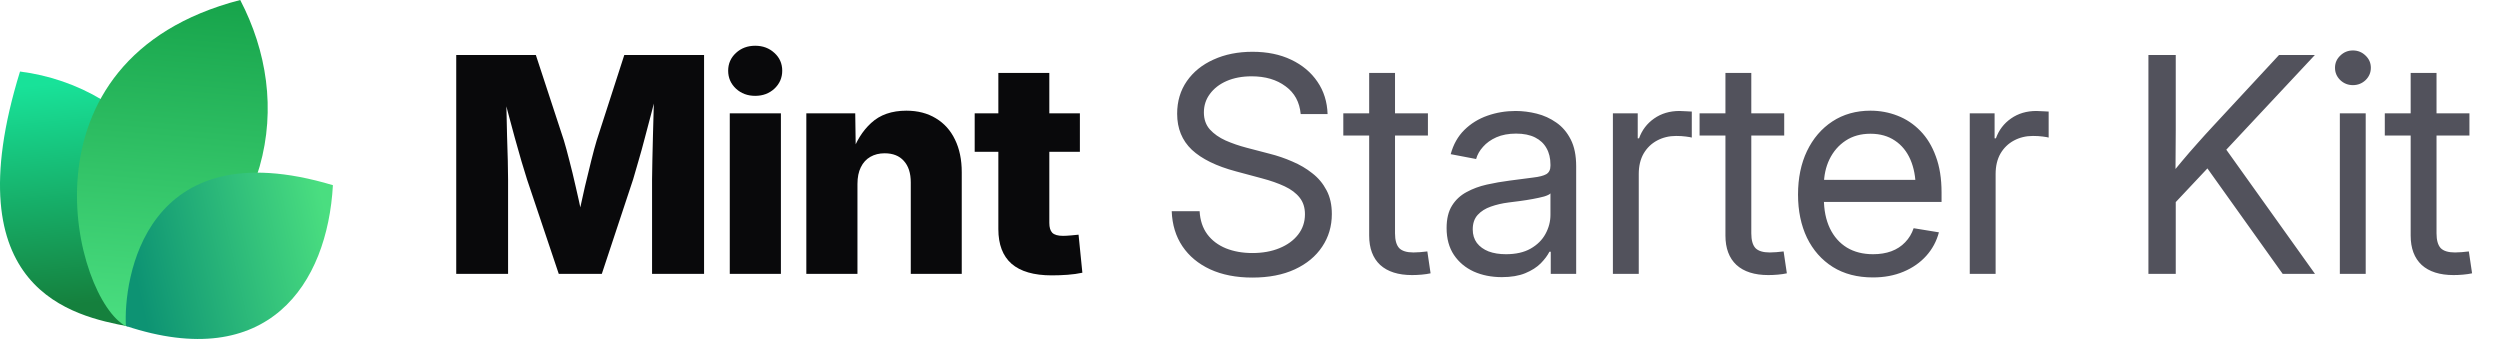
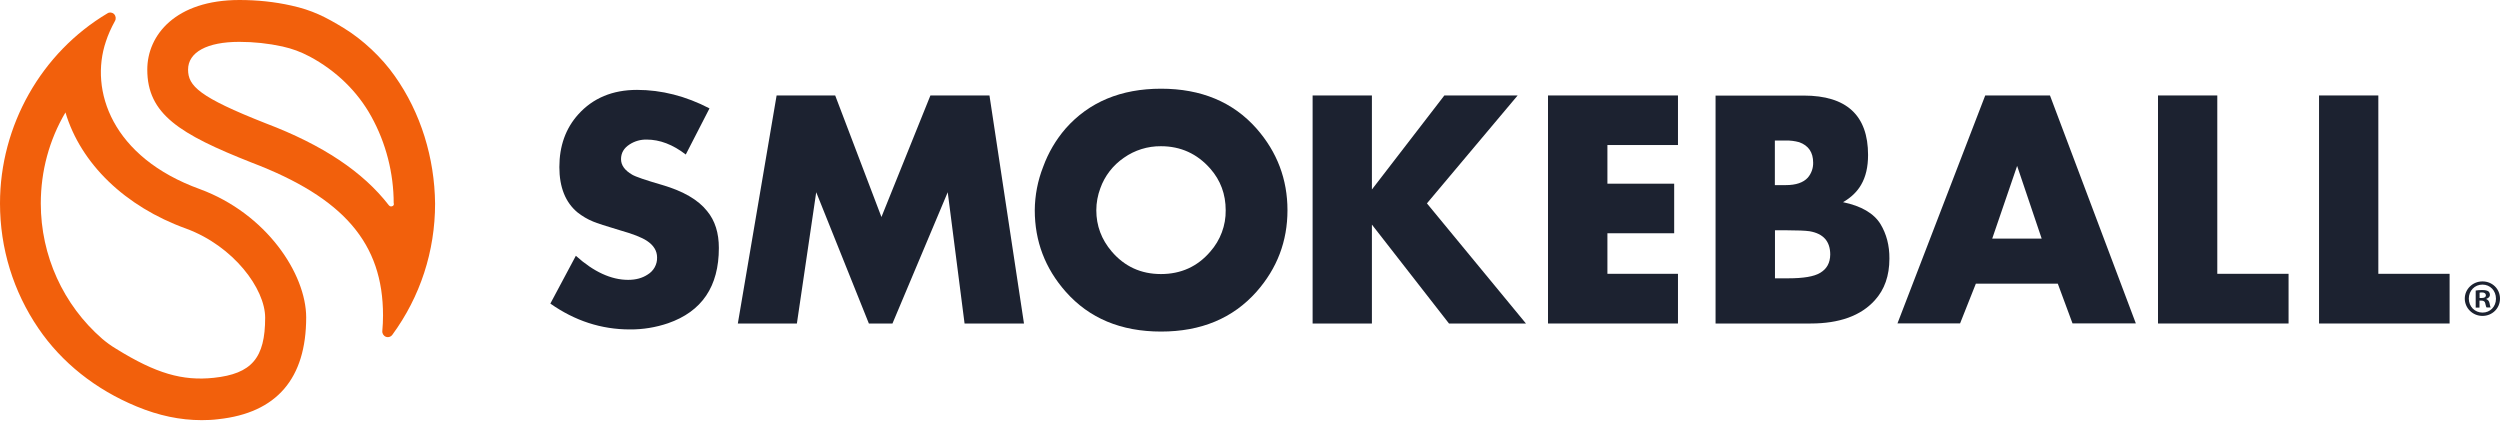
- <svg xmlns="http://www.w3.org/2000/svg" width="177" height="24" viewBox="0 0 177 24" fill="none">
-   <path d="M9.061 23.108C5.268 22.377 -3.391 20.627 1.417 5.064C9.634 6.099 16.973 14.064 9.061 23.108Z" fill="url(#paint0_linear_17557_2020)" />
-   <path d="M8.919 23.094C5.276 21.222 0.784 4.209 17.007 0C20.757 7.193 19.621 16.545 8.919 23.094Z" fill="url(#paint1_linear_17557_2020)" />
-   <path d="M8.914 23.079C8.735 19.882 10.159 9.085 23.57 13.111C23.181 20.123 18.984 26.418 8.914 23.079Z" fill="url(#paint2_linear_17557_2020)" />
-   <path d="M32.301 19.392V3.894H37.938L39.925 9.948C40.036 10.315 40.164 10.787 40.31 11.362C40.462 11.938 40.611 12.552 40.757 13.204C40.91 13.855 41.048 14.483 41.173 15.086C41.305 15.682 41.412 16.192 41.495 16.615H40.695C40.771 16.192 40.871 15.682 40.996 15.086C41.128 14.49 41.267 13.866 41.412 13.214C41.565 12.562 41.714 11.948 41.86 11.373C42.005 10.79 42.133 10.315 42.244 9.948L44.2 3.894H49.848V19.392H46.166V12.704C46.166 12.357 46.173 11.917 46.187 11.383C46.2 10.849 46.214 10.27 46.228 9.646C46.249 9.022 46.266 8.391 46.28 7.753C46.301 7.115 46.311 6.519 46.311 5.964H46.623C46.485 6.561 46.332 7.181 46.166 7.826C45.999 8.471 45.833 9.102 45.666 9.719C45.507 10.336 45.351 10.901 45.198 11.414C45.053 11.928 44.928 12.357 44.824 12.704L42.608 19.392H39.561L37.314 12.704C37.203 12.357 37.072 11.928 36.919 11.414C36.773 10.901 36.614 10.34 36.441 9.729C36.274 9.112 36.104 8.481 35.931 7.836C35.764 7.192 35.608 6.567 35.463 5.964H35.827C35.834 6.512 35.844 7.105 35.858 7.743C35.872 8.374 35.886 9.005 35.9 9.636C35.92 10.26 35.938 10.839 35.952 11.373C35.965 11.907 35.972 12.351 35.972 12.704V19.392H32.301ZM51.668 19.392V8.024H55.288V19.392H51.668ZM53.468 6.786C52.927 6.786 52.473 6.616 52.105 6.276C51.738 5.93 51.554 5.507 51.554 5.007C51.554 4.508 51.738 4.088 52.105 3.749C52.473 3.409 52.927 3.239 53.468 3.239C54.009 3.239 54.463 3.409 54.83 3.749C55.198 4.082 55.382 4.501 55.382 5.007C55.382 5.507 55.198 5.93 54.83 6.276C54.463 6.616 54.009 6.786 53.468 6.786ZM60.708 13.027V19.392H57.088V8.024H60.551L60.593 10.967H60.281C60.593 10.024 61.061 9.268 61.685 8.7C62.309 8.124 63.138 7.836 64.171 7.836C64.975 7.836 65.672 8.017 66.262 8.377C66.851 8.731 67.302 9.234 67.614 9.885C67.933 10.537 68.092 11.307 68.092 12.194V19.392H64.483V12.912C64.483 12.26 64.32 11.754 63.994 11.394C63.675 11.033 63.221 10.853 62.632 10.853C62.25 10.853 61.914 10.936 61.623 11.102C61.332 11.269 61.106 11.515 60.947 11.841C60.787 12.16 60.708 12.555 60.708 13.027ZM76.456 8.024V10.749H69.008V8.024H76.456ZM70.683 5.163H74.292V15.783C74.292 16.102 74.361 16.334 74.5 16.48C74.646 16.625 74.899 16.698 75.259 16.698C75.405 16.698 75.596 16.688 75.831 16.667C76.074 16.646 76.251 16.629 76.362 16.615L76.632 19.309C76.313 19.378 75.963 19.427 75.582 19.455C75.207 19.482 74.836 19.496 74.469 19.496C73.2 19.496 72.25 19.222 71.619 18.674C70.995 18.127 70.683 17.308 70.683 16.22V5.163Z" fill="#09090B" />
-   <path d="M88.667 19.652C87.523 19.652 86.528 19.458 85.682 19.07C84.843 18.681 84.188 18.137 83.716 17.437C83.245 16.736 82.992 15.908 82.957 14.951H84.933C84.968 15.596 85.148 16.14 85.474 16.584C85.8 17.021 86.24 17.354 86.795 17.582C87.35 17.804 87.974 17.915 88.667 17.915C89.388 17.915 90.026 17.801 90.581 17.572C91.143 17.343 91.583 17.024 91.902 16.615C92.228 16.199 92.391 15.717 92.391 15.169C92.391 14.698 92.266 14.306 92.017 13.994C91.767 13.675 91.413 13.408 90.956 13.193C90.498 12.978 89.954 12.787 89.323 12.621L87.502 12.132C86.123 11.765 85.082 11.255 84.382 10.603C83.689 9.944 83.342 9.095 83.342 8.055C83.342 7.174 83.571 6.404 84.028 5.746C84.486 5.087 85.117 4.577 85.921 4.217C86.726 3.849 87.645 3.666 88.678 3.666C89.718 3.666 90.63 3.853 91.413 4.227C92.204 4.602 92.824 5.122 93.275 5.787C93.726 6.446 93.965 7.209 93.993 8.076H92.089C92.013 7.23 91.656 6.574 91.018 6.11C90.387 5.638 89.586 5.403 88.615 5.403C87.95 5.403 87.36 5.513 86.847 5.735C86.341 5.957 85.946 6.262 85.661 6.651C85.377 7.032 85.235 7.469 85.235 7.961C85.235 8.447 85.377 8.849 85.661 9.168C85.946 9.48 86.317 9.74 86.774 9.948C87.232 10.149 87.724 10.319 88.251 10.457L89.884 10.884C90.439 11.023 90.977 11.206 91.496 11.435C92.023 11.657 92.495 11.934 92.911 12.267C93.334 12.593 93.67 12.995 93.92 13.474C94.17 13.945 94.294 14.504 94.294 15.149C94.294 16.015 94.066 16.788 93.608 17.468C93.157 18.148 92.512 18.681 91.673 19.07C90.834 19.458 89.832 19.652 88.667 19.652ZM101.097 8.024V9.594H95.106V8.024H101.097ZM96.937 5.163H98.767V16.521C98.767 17 98.865 17.347 99.059 17.562C99.26 17.77 99.6 17.874 100.078 17.874C100.21 17.874 100.366 17.867 100.546 17.853C100.733 17.832 100.903 17.815 101.056 17.801L101.285 19.351C101.097 19.392 100.886 19.423 100.65 19.444C100.414 19.465 100.189 19.475 99.974 19.475C98.996 19.475 98.244 19.236 97.717 18.758C97.197 18.272 96.937 17.579 96.937 16.677V5.163ZM106.33 19.621C105.595 19.621 104.932 19.489 104.343 19.226C103.754 18.955 103.285 18.564 102.939 18.05C102.592 17.53 102.419 16.896 102.419 16.147C102.419 15.495 102.547 14.965 102.804 14.556C103.06 14.146 103.403 13.828 103.833 13.599C104.263 13.363 104.742 13.186 105.269 13.068C105.796 12.95 106.333 12.857 106.881 12.787C107.574 12.69 108.132 12.617 108.555 12.569C108.978 12.52 109.287 12.441 109.481 12.33C109.675 12.212 109.772 12.014 109.772 11.737V11.654C109.772 11.203 109.679 10.815 109.492 10.489C109.311 10.163 109.041 9.91 108.68 9.729C108.32 9.549 107.872 9.459 107.338 9.459C106.805 9.459 106.34 9.546 105.945 9.719C105.556 9.892 105.241 10.118 104.998 10.395C104.755 10.665 104.593 10.953 104.509 11.258L102.71 10.915C102.897 10.222 103.22 9.65 103.677 9.199C104.135 8.748 104.679 8.412 105.31 8.19C105.941 7.968 106.607 7.857 107.307 7.857C107.8 7.857 108.295 7.92 108.795 8.044C109.301 8.169 109.765 8.381 110.188 8.679C110.611 8.97 110.951 9.369 111.208 9.875C111.464 10.374 111.593 11.005 111.593 11.768V19.392H109.793V17.822H109.7C109.568 18.085 109.363 18.359 109.086 18.643C108.809 18.921 108.444 19.153 107.994 19.34C107.543 19.527 106.988 19.621 106.33 19.621ZM106.621 17.998C107.321 17.998 107.904 17.867 108.368 17.603C108.84 17.333 109.19 16.986 109.419 16.563C109.654 16.133 109.772 15.682 109.772 15.211V13.692C109.703 13.769 109.554 13.841 109.325 13.911C109.096 13.973 108.829 14.032 108.524 14.088C108.226 14.143 107.921 14.192 107.609 14.233C107.304 14.275 107.033 14.309 106.798 14.337C106.354 14.393 105.938 14.49 105.549 14.628C105.168 14.76 104.86 14.954 104.624 15.211C104.388 15.467 104.27 15.811 104.27 16.241C104.27 16.615 104.367 16.934 104.561 17.198C104.762 17.461 105.04 17.662 105.393 17.801C105.747 17.933 106.156 17.998 106.621 17.998ZM114.193 19.392V8.024H115.951V9.792H116.045C116.253 9.209 116.61 8.741 117.116 8.388C117.622 8.034 118.219 7.857 118.905 7.857C119.058 7.857 119.217 7.864 119.384 7.878C119.55 7.885 119.682 7.892 119.779 7.899V9.74C119.716 9.719 119.578 9.695 119.363 9.667C119.155 9.639 118.922 9.625 118.666 9.625C118.174 9.625 117.726 9.733 117.324 9.948C116.922 10.163 116.603 10.471 116.367 10.874C116.138 11.276 116.024 11.758 116.024 12.319V19.392H114.193ZM126.322 8.024V9.594H120.33V8.024H126.322ZM122.161 5.163H123.992V16.521C123.992 17 124.089 17.347 124.283 17.562C124.484 17.77 124.824 17.874 125.302 17.874C125.434 17.874 125.59 17.867 125.77 17.853C125.958 17.832 126.127 17.815 126.28 17.801L126.509 19.351C126.322 19.392 126.11 19.423 125.874 19.444C125.639 19.465 125.413 19.475 125.198 19.475C124.221 19.475 123.468 19.236 122.941 18.758C122.421 18.272 122.161 17.579 122.161 16.677V5.163ZM132.604 19.642C131.502 19.642 130.555 19.396 129.765 18.903C128.974 18.404 128.364 17.714 127.934 16.834C127.511 15.946 127.3 14.927 127.3 13.775C127.3 12.611 127.511 11.584 127.934 10.697C128.364 9.802 128.964 9.102 129.734 8.596C130.51 8.089 131.408 7.836 132.428 7.836C133.1 7.836 133.738 7.954 134.341 8.19C134.952 8.426 135.489 8.783 135.954 9.261C136.425 9.74 136.793 10.343 137.056 11.071C137.327 11.792 137.462 12.645 137.462 13.63V14.296H128.433V12.735H136.463L135.631 13.297C135.631 12.541 135.506 11.876 135.257 11.3C135.007 10.725 134.643 10.277 134.165 9.958C133.686 9.632 133.107 9.469 132.428 9.469C131.748 9.469 131.162 9.632 130.67 9.958C130.177 10.284 129.796 10.725 129.526 11.279C129.262 11.827 129.13 12.441 129.13 13.12V14.046C129.13 14.864 129.273 15.572 129.557 16.168C129.841 16.757 130.243 17.211 130.763 17.53C131.283 17.842 131.901 17.998 132.615 17.998C133.093 17.998 133.523 17.929 133.905 17.79C134.293 17.645 134.619 17.433 134.882 17.156C135.153 16.879 135.354 16.546 135.486 16.157L137.275 16.449C137.108 17.08 136.81 17.634 136.38 18.113C135.95 18.591 135.413 18.966 134.768 19.236C134.123 19.507 133.402 19.642 132.604 19.642ZM139.459 19.392V8.024H141.217V9.792H141.311C141.519 9.209 141.876 8.741 142.382 8.388C142.888 8.034 143.485 7.857 144.171 7.857C144.324 7.857 144.483 7.864 144.649 7.878C144.816 7.885 144.948 7.892 145.045 7.899V9.74C144.982 9.719 144.844 9.695 144.629 9.667C144.421 9.639 144.188 9.625 143.932 9.625C143.439 9.625 142.992 9.733 142.59 9.948C142.188 10.163 141.869 10.471 141.633 10.874C141.404 11.276 141.29 11.758 141.29 12.319V19.392H139.459ZM153.429 14.961V12.715C153.783 12.257 154.136 11.82 154.49 11.404C154.844 10.981 155.204 10.565 155.572 10.156C155.939 9.74 156.314 9.327 156.695 8.918L161.355 3.894H163.893L157.277 10.967H157.184L153.429 14.961ZM152.108 19.392V3.894H154.043V9.241L154.022 12.559L154.043 13.505V19.392H152.108ZM161.615 19.392L155.967 11.477L157.173 9.969L163.903 19.392H161.615ZM165.661 19.392V8.024H167.492V19.392H165.661ZM166.587 6.027C166.24 6.027 165.942 5.909 165.692 5.673C165.443 5.43 165.318 5.139 165.318 4.799C165.318 4.459 165.443 4.172 165.692 3.936C165.942 3.693 166.24 3.572 166.587 3.572C166.934 3.572 167.232 3.693 167.482 3.936C167.731 4.172 167.856 4.459 167.856 4.799C167.856 5.139 167.731 5.43 167.482 5.673C167.232 5.909 166.934 6.027 166.587 6.027ZM174.836 8.024V9.594H168.844V8.024H174.836ZM170.675 5.163H172.506V16.521C172.506 17 172.603 17.347 172.797 17.562C172.998 17.77 173.338 17.874 173.816 17.874C173.948 17.874 174.104 17.867 174.284 17.853C174.472 17.832 174.641 17.815 174.794 17.801L175.023 19.351C174.836 19.392 174.624 19.423 174.388 19.444C174.153 19.465 173.927 19.475 173.712 19.475C172.735 19.475 171.982 19.236 171.455 18.758C170.935 18.272 170.675 17.579 170.675 16.677V5.163Z" fill="#52525C" />
-   <defs>
-     <linearGradient id="paint0_linear_17557_2020" x1="3.776" y1="5.916" x2="5.232" y2="21.559" gradientUnits="userSpaceOnUse">
-       <stop stop-color="#18E299" />
-       <stop offset="1" stop-color="#15803D" />
-     </linearGradient>
-     <linearGradient id="paint1_linear_17557_2020" x1="12.171" y1="-0.718" x2="10.19" y2="22.983" gradientUnits="userSpaceOnUse">
-       <stop stop-color="#16A34A" />
-       <stop offset="1" stop-color="#4ADE80" />
-     </linearGradient>
-     <linearGradient id="paint2_linear_17557_2020" x1="23.133" y1="15.353" x2="9.338" y2="18.52" gradientUnits="userSpaceOnUse">
-       <stop stop-color="#4ADE80" />
-       <stop offset="1" stop-color="#0D9373" />
-     </linearGradient>
-   </defs>
+ <svg xmlns="http://www.w3.org/2000/svg" version="1.1" id="Layer_1" x="0px" y="0px" viewBox="0 0 2108.2 354.3" style="enable-background:new 0 0 2108.2 354.3;" xml:space="preserve">
+   <style type="text/css">
+ 	.st0{fill:#F2600C;}
+ 	.st1{fill-rule:evenodd;clip-rule:evenodd;fill:#1C2230;}
+ 	.st2{fill:#1C2230;}
+ </style>
+   <g>
+     <g>
+       <path class="st0" d="M168.6,159.5C94.2,132.6,75.4,76.1,89.3,35c1.8-5.6,4.4-11.4,7.7-17.4c1-1.8,0.7-4.2-0.8-5.7    s-3.8-1.8-5.5-0.7C34.8,44.4,0,105.9,0,171.5c0,37.9,11.2,74.3,32.4,105.4c19.6,28.8,48.2,51.6,82.9,65.9    c18.6,7.7,36.6,11.5,54.8,11.5c4.7,0,9.3-0.2,14-0.8c49.2-5.3,74.1-34.2,74.1-85.9C258.1,230.9,224.7,180.2,168.6,159.5     M223.6,267.9c0,34-11.3,47.3-43.3,50.7c-26.5,2.8-48.8-3.7-82.1-24.3c-4.7-2.8-8.6-5.7-12-8.6c-32.9-28.6-51.8-70.2-51.8-114.1    c0-27.3,7.1-53.6,20.8-76.8c12.9,43.2,50.2,79.4,101.8,98C196.9,207.5,223.6,243.5,223.6,267.9" />
+       <path class="st0" d="M358,115.1c-5.7-18.2-14.1-35.5-25.1-51c-10.9-15.6-27-30.7-43.1-40.5c-15.2-9.3-26.7-15.1-44.1-18.9    C231.5,1.5,216.8,0,201.9,0c-53.7,0-77.7,29.5-77.7,58.7c0,37.5,27.2,54.4,88,78.4C289.9,166.7,323,205.2,323,266    c0,4.4-0.2,8.8-0.6,13.1c-0.2,2.1,1,4.1,3,4.9c0.5,0.2,1.1,0.3,1.7,0.3c1.4,0,2.8-0.7,3.7-1.9c23.6-32.2,36.1-70.5,36.1-110.7    C366.7,152.5,363.7,133.4,358,115.1 M332.2,171.8c0,1.4-0.9,2-1.5,2.1c-0.4,0.2-1.8,0.5-2.8-0.8c-21.7-28.1-55.6-50.8-103.8-69.1    c-56.4-22.2-65.5-31.6-65.5-45.3c0-14.7,16.1-23.4,43.1-23.4c12.4,0,24.6,1.3,36.5,3.9c8.7,2,14.9,4.3,23,8.5    c22.2,11.9,40.2,29.3,51.9,50.5c12.4,22.4,18.9,47.8,18.9,73.4L332.2,171.8L332.2,171.8z" />
+     </g>
+     <g>
+       <polygon class="st1" points="2065.7,272.8 1955.6,272.8 1955.6,80.5 2005.6,80.5 2005.6,230.9 2065.7,230.9   " />
+       <polygon class="st1" points="1929.9,272.8 1819.8,272.8 1819.8,80.5 1869.8,80.5 1869.8,230.9 1929.9,230.9   " />
+       <path class="st1" d="M1728.7,80.5h-54.6l-74,192.2h52.8l13.3-33.5h69.1l12.4,33.5h53.4L1728.7,80.5L1728.7,80.5z M1680,201.2    l21-61.3l20.7,61.3H1680z" />
+       <path class="st1" d="M1585.8,189c-5.6-9.1-16.2-15.3-31.6-18.5c6.9-4,11.9-8.9,15.2-14.6c4-6.8,5.9-15.2,5.9-25.2    c0-33.4-18.1-50.1-54.2-50.1h-74.4v192.2h80.2c24.2,0,42.3-6.5,54.1-19.6c8.2-9,12.3-20.7,12.3-35.1    C1593.4,207,1590.8,197.3,1585.8,189 M1496.7,118.5h9.2c3.8-0.1,7.6,0.4,11.3,1.4c7.9,2.8,11.8,8.6,11.8,17.3    c0.1,4.6-1.5,9.1-4.5,12.6c-3.8,4.2-10,6.3-18.6,6.3h-9.2L1496.7,118.5L1496.7,118.5z M1534.7,230.2c-5,3-13.9,4.5-26.7,4.5h-11.2    v-40.5h10.3c9,0,15.3,0.3,18.9,0.8c11.6,2,17.4,8.5,17.4,19.7C1543.3,221.7,1540.5,226.9,1534.7,230.2" />
+       <polygon class="st1" points="1415,272.8 1305.4,272.8 1305.4,80.5 1415,80.5 1415,122.3 1355.5,122.3 1355.5,154.9 1411.8,154.9    1411.8,196.7 1355.5,196.7 1355.5,230.9 1415,230.9   " />
+       <polygon class="st1" points="1286.8,272.8 1221.9,272.8 1156.9,189.4 1156.9,272.8 1106.9,272.8 1106.9,80.5 1156.9,80.5    1156.9,159.8 1218,80.5 1279.8,80.5 1203.3,171.5   " />
+       <path class="st1" d="M1059.6,108.4c-19.8-22.4-46.7-33.6-80.5-33.6s-60.7,11.2-80.5,33.6c-8.2,9.5-14.6,20.4-18.9,32.2    c-4.6,11.7-7,24.1-7.1,36.7c0,26.1,8.7,49,26.1,68.7c19.8,22.4,46.6,33.6,80.4,33.6s60.6-11.2,80.5-33.6    c17.4-19.7,26.1-42.6,26.1-68.7C1085.7,151.2,1077,128.2,1059.6,108.4 M1020.6,212.2c-10.8,12.6-24.7,18.9-41.6,18.9    s-30.7-6.4-41.5-19c-8.7-10.2-13-21.8-13-34.8c0-6.4,1.2-12.7,3.4-18.6c3.7-10.4,10.7-19.4,19.9-25.7c9.1-6.4,20-9.8,31.2-9.7    c16.6,0,30.5,6.3,41.6,18.9c8.7,9.9,13,21.6,13,35.1C1033.8,190.1,1029.1,202.6,1020.6,212.2" />
+       <polygon class="st1" points="863.5,272.8 813.4,272.8 799.2,162.1 752.6,272.8 732.7,272.8 688.3,162.1 672,272.8 622.2,272.8    654.9,80.5 704.3,80.5 743.3,183 784.6,80.5 834.4,80.5   " />
+       <path class="st1" d="M606.2,209.1c0,32.5-14.3,53.6-42.9,63.5c-10.3,3.5-21.2,5.3-32.2,5.2c-24.1,0-46.4-7.3-67-21.8l21.5-40.3    c15,13.5,29.8,20.3,44.1,20.3c6.5,0,12-1.5,16.5-4.5c5-3,8.1-8.5,7.9-14.4c0-5.6-2.9-10.3-8.7-14.1c-4.3-2.8-11.6-5.7-21.9-8.6    c-12.4-3.7-20.2-6.2-23.4-7.6c-4.7-1.9-9-4.5-13-7.6c-10.2-8.4-15.4-21.2-15.4-38.3c0-17.8,5.3-32.6,15.9-44.4    c12.4-13.8,29-20.7,49.6-20.7s41.1,5.2,61.1,15.6l-20,38.9c-10.9-8.4-21.9-12.6-33-12.6c-5.1-0.1-10.1,1.3-14.4,4.1    c-4.8,3.1-7.2,7.2-7.2,12.4c0,5.2,3.2,9.5,9.4,13.1c2.8,1.7,11.3,4.6,25.4,8.7c17.7,5.2,30.3,12.5,37.8,22    C603,186.1,606.2,196.5,606.2,209.1" />
+       <path class="st2" d="M2099.3,255.8c-0.4-1.9-1.2-2.9-2.6-3.5h-0.1v-0.4h0.1c1.8-0.5,2.9-1.8,2.9-3.2c0-1.3-0.5-2.4-1.4-3.1    c-1.1-0.6-2.3-1-5-1c-2.1,0-4,0.1-5.5,0.4v14.4h3.1v-5.9h1.8c1.9,0,2.9,0.8,3.2,2.4c0.1,0.3,0.2,0.6,0.2,0.9    c0.3,1.2,0.5,2.1,0.9,2.5h3.3C2100,258.7,2099.7,257.7,2099.3,255.8L2099.3,255.8z M2092.8,251.3h-1.8v-4.5h0.1    c0.3-0.1,0.9-0.2,1.9-0.2c2.1,0,3.3,0.9,3.3,2.4S2095,251.3,2092.8,251.3L2092.8,251.3z M2099.3,255.8c-0.4-1.9-1.2-2.9-2.6-3.5    h-0.1v-0.4h0.1c1.8-0.5,2.9-1.8,2.9-3.2c0-1.3-0.5-2.4-1.4-3.1c-1.1-0.6-2.3-1-5-1c-2.1,0-4,0.1-5.5,0.4v14.4h3.1v-5.9h1.8    c1.9,0,2.9,0.8,3.2,2.4c0.1,0.3,0.2,0.6,0.2,0.9c0.3,1.2,0.5,2.1,0.9,2.5h3.3C2100,258.7,2099.7,257.7,2099.3,255.8L2099.3,255.8z     M2092.8,251.3h-1.8v-4.5h0.1c0.3-0.1,0.9-0.2,1.9-0.2c2.1,0,3.3,0.9,3.3,2.4S2095,251.3,2092.8,251.3L2092.8,251.3z     M2099.3,255.8c-0.4-1.9-1.2-2.9-2.6-3.5h-0.1v-0.4h0.1c1.8-0.5,2.9-1.8,2.9-3.2c0-1.3-0.5-2.4-1.4-3.1c-1.1-0.6-2.3-1-5-1    c-2.1,0-4,0.1-5.5,0.4v14.4h3.1v-5.9h1.8c1.9,0,2.9,0.8,3.2,2.4c0.1,0.3,0.2,0.6,0.2,0.9c0.3,1.2,0.5,2.1,0.9,2.5h3.3    C2100,258.7,2099.7,257.7,2099.3,255.8L2099.3,255.8z M2092.8,251.3h-1.8v-4.5h0.1c0.3-0.1,0.9-0.2,1.9-0.2c2.1,0,3.3,0.9,3.3,2.4    S2095,251.3,2092.8,251.3L2092.8,251.3z M2099.3,255.8c-0.4-1.9-1.2-2.9-2.6-3.5h-0.1v-0.4h0.1c1.8-0.5,2.9-1.8,2.9-3.2    c0-1.3-0.5-2.4-1.4-3.1c-1.1-0.6-2.3-1-5-1c-2.1,0-4,0.1-5.5,0.4v14.4h3.1v-5.9h1.8c1.9,0,2.9,0.8,3.2,2.4    c0.1,0.3,0.2,0.6,0.2,0.9c0.3,1.2,0.5,2.1,0.9,2.5h3.3C2100,258.7,2099.7,257.7,2099.3,255.8L2099.3,255.8z M2092.8,251.3h-1.8    v-4.5h0.1c0.3-0.1,0.9-0.2,1.9-0.2c2.1,0,3.3,0.9,3.3,2.4S2095,251.3,2092.8,251.3L2092.8,251.3z M2093.4,237.3    c-8.2,0-14.9,6.5-14.9,14.5s6.6,14.6,14.9,14.6s14.8-6.4,14.8-14.6S2101.7,237.3,2093.4,237.3z M2093.5,263.6    c-6.6,0-11.6-5.1-11.6-11.8s5-11.8,11.5-11.8s11.4,5.1,11.4,11.9S2099.8,263.6,2093.5,263.6L2093.5,263.6z M2096.8,252.3    L2096.8,252.3l-0.1-0.4h0.1c1.8-0.5,2.9-1.8,2.9-3.2c0-1.3-0.5-2.4-1.4-3.1c-1.1-0.6-2.3-1-5-1c-2.1,0-4,0.1-5.5,0.4v14.4h3.1    v-5.9h1.8c1.9,0,2.9,0.8,3.2,2.4c0.1,0.3,0.2,0.6,0.2,0.9c0.3,1.2,0.5,2.1,0.9,2.5h3.3c-0.3-0.6-0.6-1.5-1-3.5    C2098.9,253.9,2098.1,252.9,2096.8,252.3L2096.8,252.3z M2092.8,251.3h-1.8v-4.5h0.1c0.3-0.1,0.9-0.2,1.9-0.2    c2.1,0,3.3,0.9,3.3,2.4S2095,251.3,2092.8,251.3L2092.8,251.3z M2099.4,255.8c-0.4-1.9-1.2-2.9-2.6-3.5h-0.1v-0.4h0.1    c1.8-0.5,2.9-1.8,2.9-3.2c0-1.3-0.5-2.4-1.4-3.1c-1.1-0.6-2.3-1-5-1c-2.1,0-4,0.1-5.5,0.4v14.4h3.1v-5.9h1.8    c1.9,0,2.9,0.8,3.2,2.4c0.1,0.3,0.2,0.6,0.2,0.9c0.3,1.2,0.5,2.1,0.9,2.5h3.3C2100,258.7,2099.7,257.7,2099.4,255.8L2099.4,255.8z     M2092.8,251.3h-1.8v-4.5h0.1c0.3-0.1,0.9-0.2,1.9-0.2c2.1,0,3.3,0.9,3.3,2.4S2095,251.3,2092.8,251.3L2092.8,251.3z     M2099.4,255.8c-0.4-1.9-1.2-2.9-2.6-3.5h-0.1v-0.4h0.1c1.8-0.5,2.9-1.8,2.9-3.2c0-1.3-0.5-2.4-1.4-3.1c-1.1-0.6-2.3-1-5-1    c-2.1,0-4,0.1-5.5,0.4v14.4h3.1v-5.9h1.8c1.9,0,2.9,0.8,3.2,2.4c0.1,0.3,0.2,0.6,0.2,0.9c0.3,1.2,0.5,2.1,0.9,2.5h3.3    C2100,258.7,2099.7,257.7,2099.4,255.8L2099.4,255.8z M2092.8,251.3h-1.8v-4.5h0.1c0.3-0.1,0.9-0.2,1.9-0.2c2.1,0,3.3,0.9,3.3,2.4    S2095,251.3,2092.8,251.3L2092.8,251.3z M2099.4,255.8c-0.4-1.9-1.2-2.9-2.6-3.5h-0.1v-0.4h0.1c1.8-0.5,2.9-1.8,2.9-3.2    c0-1.3-0.5-2.4-1.4-3.1c-1.1-0.6-2.3-1-5-1c-2.1,0-4,0.1-5.5,0.4v14.4h3.1v-5.9h1.8c1.9,0,2.9,0.8,3.2,2.4    c0.1,0.3,0.2,0.6,0.2,0.9c0.3,1.2,0.5,2.1,0.9,2.5h3.3C2100,258.7,2099.7,257.7,2099.4,255.8L2099.4,255.8z M2092.8,251.3h-1.8    v-4.5h0.1c0.3-0.1,0.9-0.2,1.9-0.2c2.1,0,3.3,0.9,3.3,2.4S2095,251.3,2092.8,251.3L2092.8,251.3z M2099.4,255.8    c-0.4-1.9-1.2-2.9-2.6-3.5h-0.1v-0.4h0.1c1.8-0.5,2.9-1.8,2.9-3.2c0-1.3-0.5-2.4-1.4-3.1c-1.1-0.6-2.3-1-5-1c-2.1,0-4,0.1-5.5,0.4    v14.4h3.1v-5.9h1.8c1.9,0,2.9,0.8,3.2,2.4c0.1,0.3,0.2,0.6,0.2,0.9c0.3,1.2,0.5,2.1,0.9,2.5h3.3    C2100,258.7,2099.7,257.7,2099.4,255.8L2099.4,255.8z M2092.8,251.3h-1.8v-4.5h0.1c0.3-0.1,0.9-0.2,1.9-0.2c2.1,0,3.3,0.9,3.3,2.4    S2095,251.3,2092.8,251.3L2092.8,251.3z" />
+     </g>
+   </g>
</svg>
